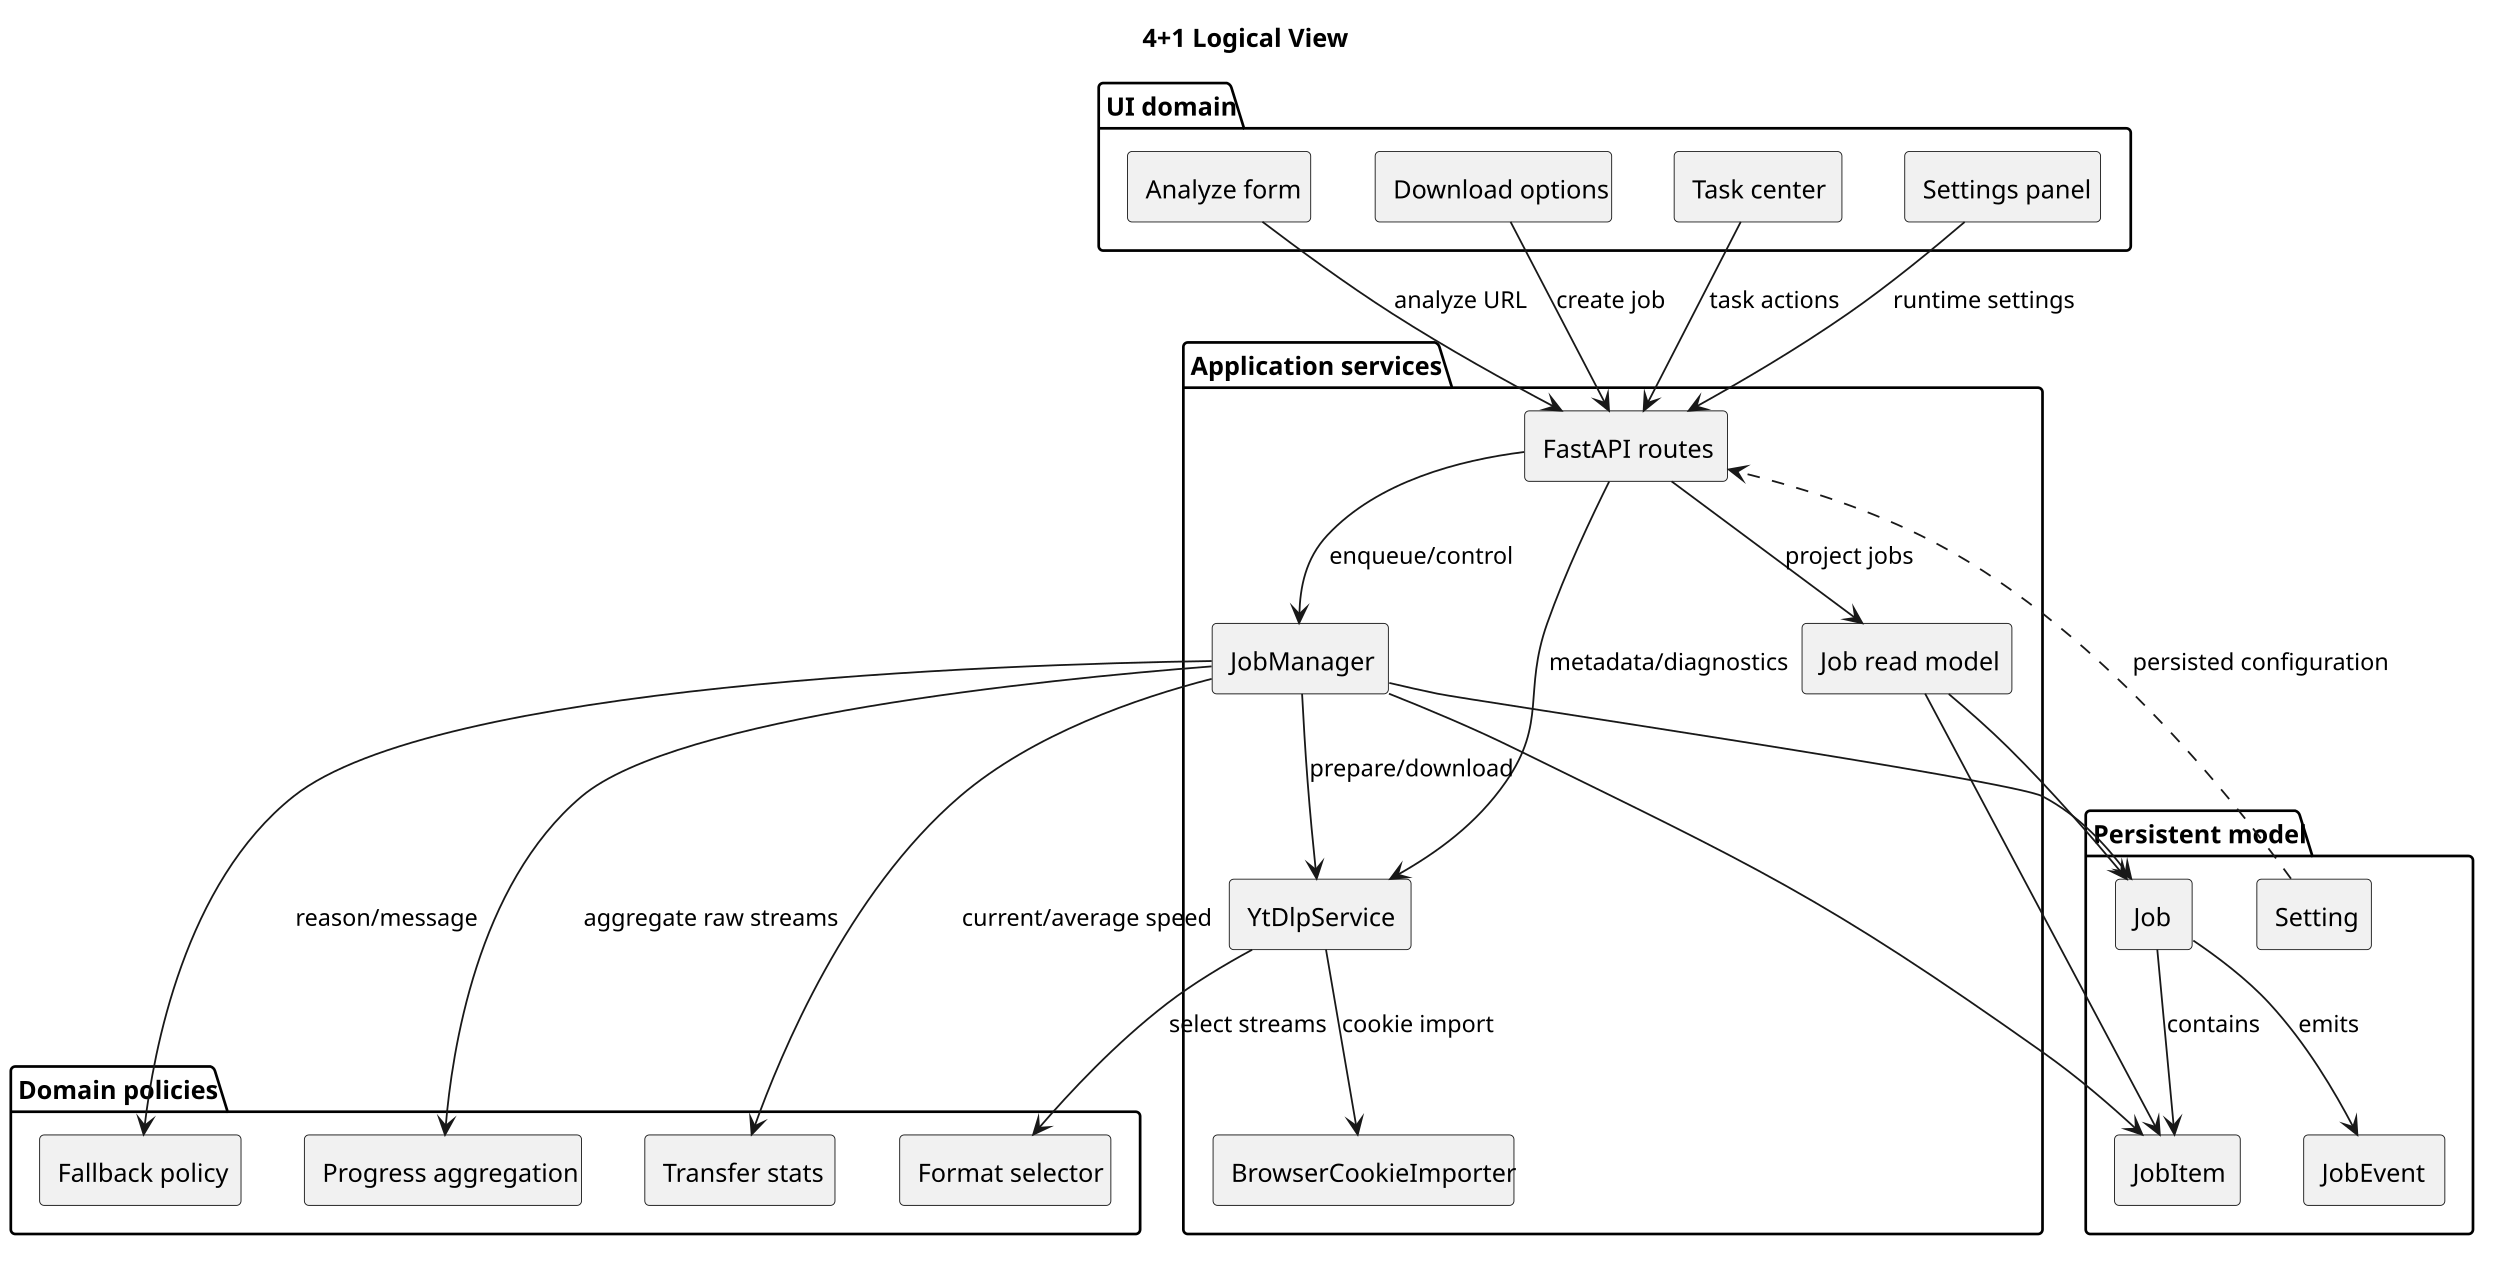
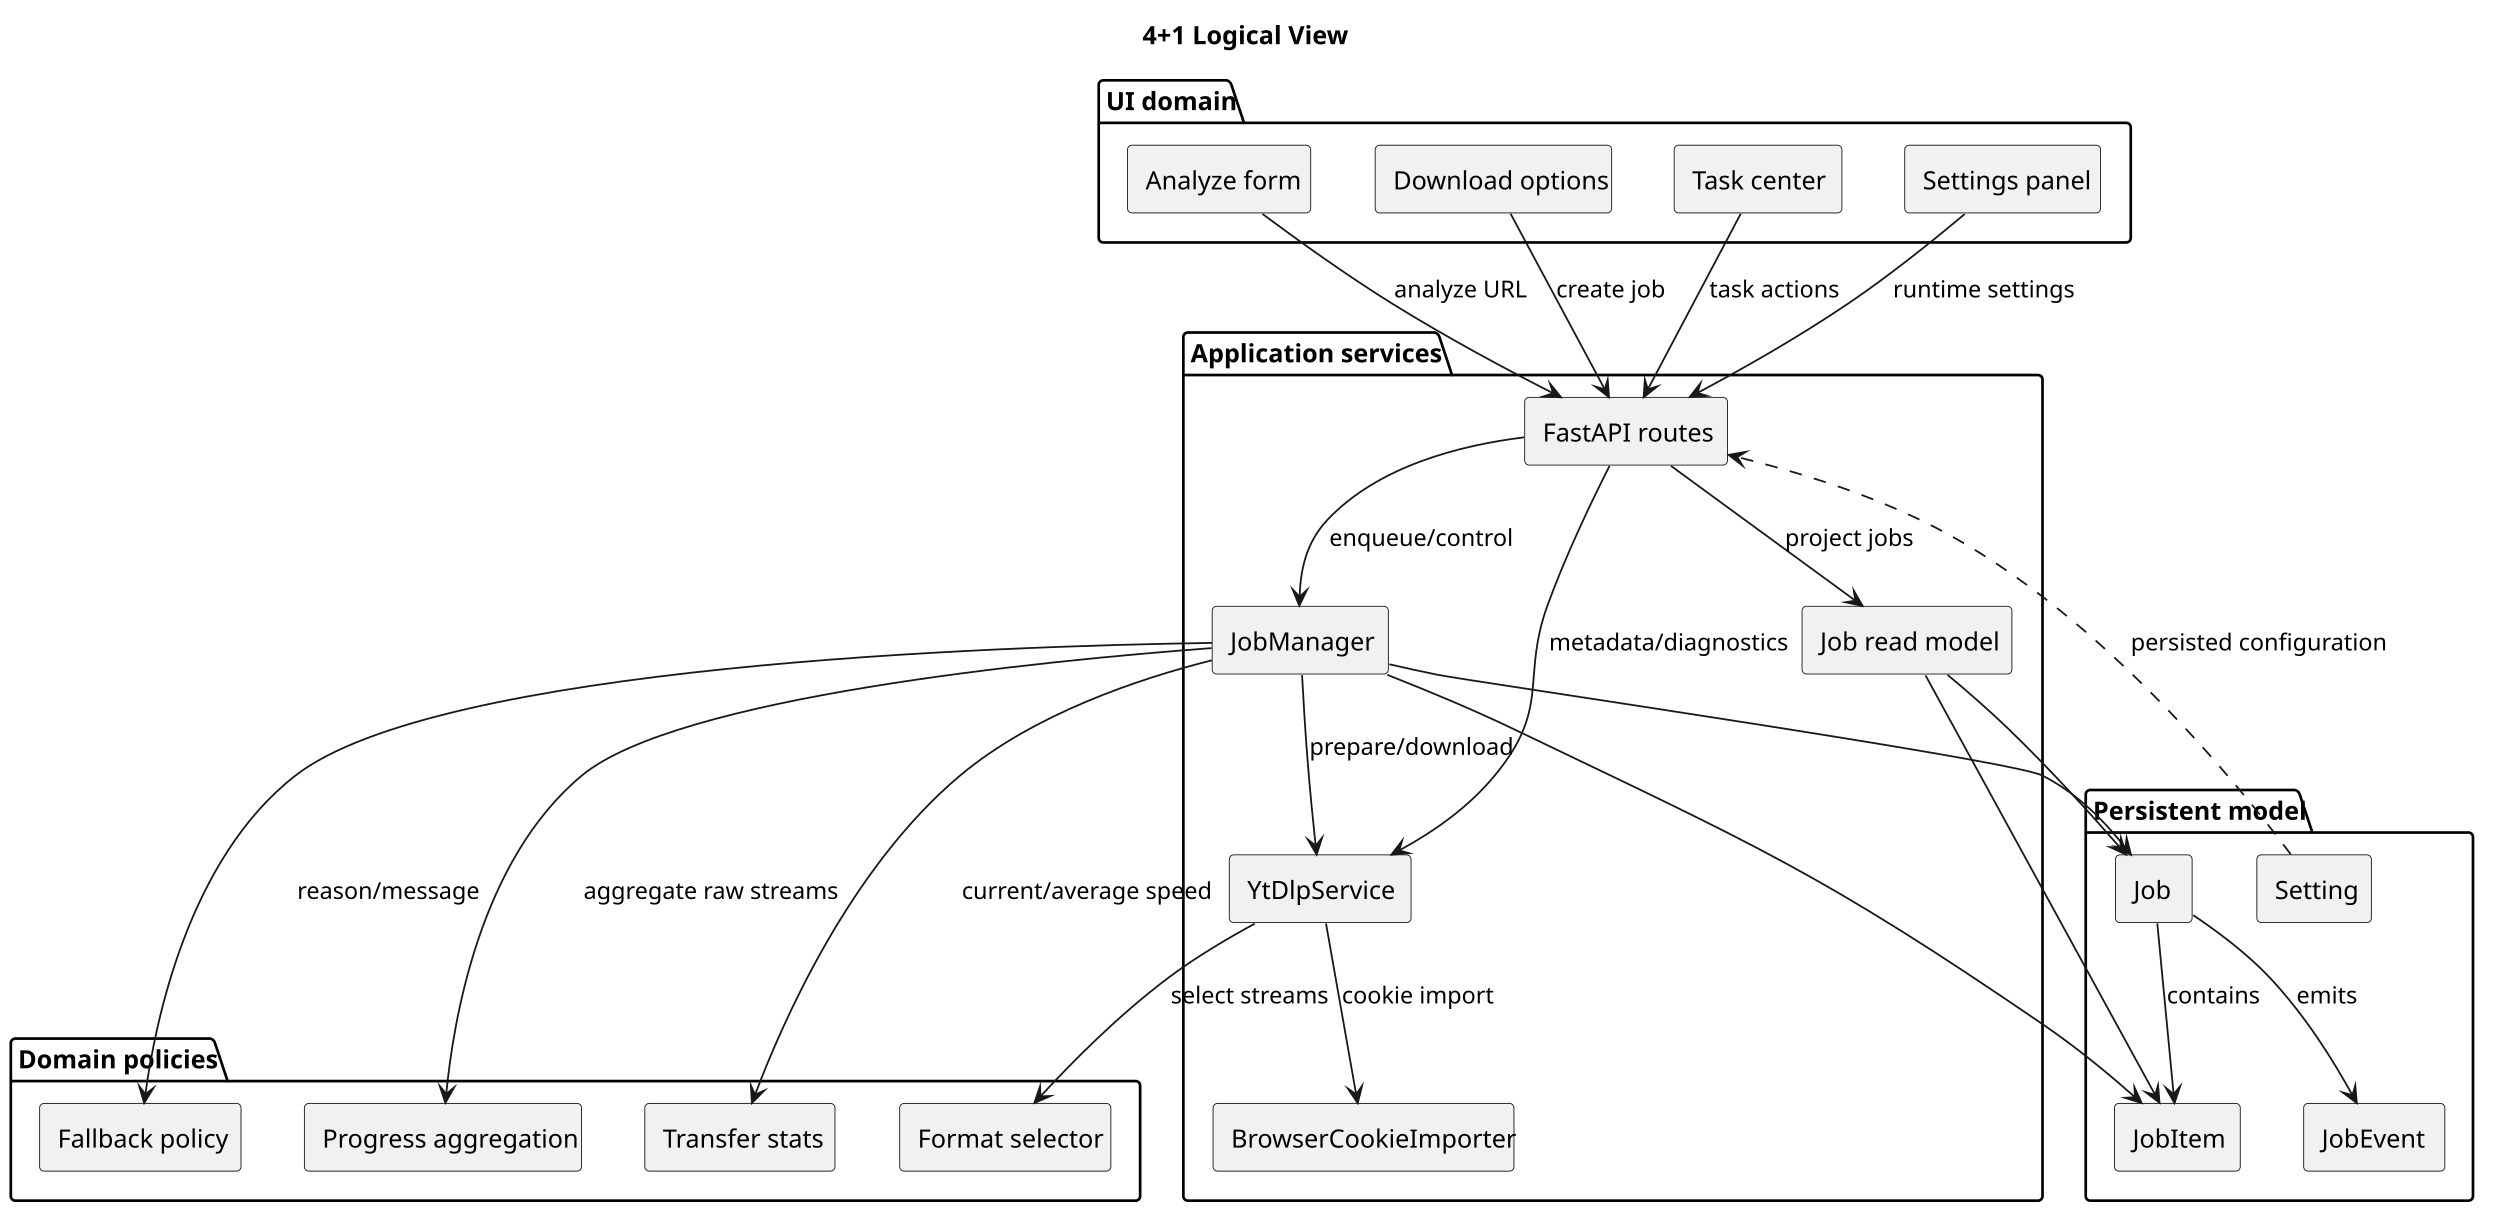
- <svg xmlns="http://www.w3.org/2000/svg" contentStyleType="text/css" data-diagram-type="DESCRIPTION" height="700px" preserveAspectRatio="none" style="width:1388px;height:700px;background:#FFFFFF;" version="1.1" viewBox="0 0 1388 700" width="1388px" zoomAndPan="magnify">
+ <svg xmlns="http://www.w3.org/2000/svg" contentStyleType="text/css" data-diagram-type="DESCRIPTION" height="681px" preserveAspectRatio="none" style="width:1388px;height:681px;background:#FFFFFF;" version="1.1" viewBox="0 0 1388 681" width="1388px" zoomAndPan="magnify">
  <defs />
  <g>
    <g class="title" data-source-line="1">
-       <text fill="#000000" font-family="sans-serif" font-size="14" font-weight="700" lengthAdjust="spacing" textLength="112.438" x="634.281" y="26.044">4+1 Logical View</text>
+       <text fill="#000000" font-family="sans-serif" font-size="14" font-weight="700" lengthAdjust="spacing" textLength="112.438" x="634.281" y="24.533">4+1 Logical View</text>
    </g>
    <g class="cluster" data-qualified-name="UI domain" data-source-line="5" id="ent0001">
-       <path d="M612.5,46.12 L681.169,46.12 A3.75,3.75 0 0 1 683.669,48.62 L690.669,71.24 L1180.5,71.24 A2.5,2.5 0 0 1 1183,73.74 L1183,136.62 A2.5,2.5 0 0 1 1180.5,139.12 L612.5,139.12 A2.5,2.5 0 0 1 610,136.62 L610,48.62 A2.5,2.5 0 0 1 612.5,46.12" fill="none" style="stroke:#000000;stroke-width:1.5;" />
-       <line style="stroke:#000000;stroke-width:1.5;" x1="610" x2="690.669" y1="71.24" y2="71.24" />
-       <text fill="#000000" font-family="sans-serif" font-size="14" font-weight="700" lengthAdjust="spacing" textLength="67.669" x="614" y="64.164">UI domain</text>
+       <path d="M612.5,44.609 L681.169,44.609 A3.75,3.75 0 0 1 683.669,47.109 L690.669,68.219 L1180.5,68.219 A2.5,2.5 0 0 1 1183,70.719 L1183,132.109 A2.5,2.5 0 0 1 1180.5,134.609 L612.5,134.609 A2.5,2.5 0 0 1 610,132.109 L610,47.109 A2.5,2.5 0 0 1 612.5,44.609" fill="none" style="stroke:#000000;stroke-width:1.5;" />
+       <line style="stroke:#000000;stroke-width:1.5;" x1="610" x2="690.669" y1="68.219" y2="68.219" />
+       <text fill="#000000" font-family="sans-serif" font-size="14" font-weight="700" lengthAdjust="spacing" textLength="67.669" x="614" y="61.143">UI domain</text>
    </g>
    <g class="cluster" data-qualified-name="Application services" data-source-line="12" id="ent0006">
-       <path d="M659.5,190.12 L796.665,190.12 A3.75,3.75 0 0 1 799.165,192.62 L806.165,215.24 L1131.5,215.24 A2.5,2.5 0 0 1 1134,217.74 L1134,682.62 A2.5,2.5 0 0 1 1131.5,685.12 L659.5,685.12 A2.5,2.5 0 0 1 657,682.62 L657,192.62 A2.5,2.5 0 0 1 659.5,190.12" fill="none" style="stroke:#000000;stroke-width:1.5;" />
-       <line style="stroke:#000000;stroke-width:1.5;" x1="657" x2="806.165" y1="215.24" y2="215.24" />
-       <text fill="#000000" font-family="sans-serif" font-size="14" font-weight="700" lengthAdjust="spacing" textLength="136.165" x="661" y="208.164">Application services</text>
+       <path d="M659.5,184.609 L796.665,184.609 A3.75,3.75 0 0 1 799.165,187.109 L806.165,208.219 L1131.5,208.219 A2.5,2.5 0 0 1 1134,210.719 L1134,664.109 A2.5,2.5 0 0 1 1131.5,666.609 L659.5,666.609 A2.5,2.5 0 0 1 657,664.109 L657,187.109 A2.5,2.5 0 0 1 659.5,184.609" fill="none" style="stroke:#000000;stroke-width:1.5;" />
+       <line style="stroke:#000000;stroke-width:1.5;" x1="657" x2="806.165" y1="208.219" y2="208.219" />
+       <text fill="#000000" font-family="sans-serif" font-size="14" font-weight="700" lengthAdjust="spacing" textLength="136.165" x="661" y="201.143">Application services</text>
    </g>
    <g class="cluster" data-qualified-name="Domain policies" data-source-line="20" id="ent0012">
-       <path d="M8.5,592.12 L116.858,592.12 A3.75,3.75 0 0 1 119.358,594.62 L126.358,617.24 L630.5,617.24 A2.5,2.5 0 0 1 633,619.74 L633,682.62 A2.5,2.5 0 0 1 630.5,685.12 L8.5,685.12 A2.5,2.5 0 0 1 6,682.62 L6,594.62 A2.5,2.5 0 0 1 8.5,592.12" fill="none" style="stroke:#000000;stroke-width:1.5;" />
-       <line style="stroke:#000000;stroke-width:1.5;" x1="6" x2="126.358" y1="617.24" y2="617.24" />
-       <text fill="#000000" font-family="sans-serif" font-size="14" font-weight="700" lengthAdjust="spacing" textLength="107.358" x="10" y="610.164">Domain policies</text>
+       <path d="M8.5,576.609 L116.858,576.609 A3.75,3.75 0 0 1 119.358,579.109 L126.358,600.219 L630.5,600.219 A2.5,2.5 0 0 1 633,602.719 L633,664.109 A2.5,2.5 0 0 1 630.5,666.609 L8.5,666.609 A2.5,2.5 0 0 1 6,664.109 L6,579.109 A2.5,2.5 0 0 1 8.5,576.609" fill="none" style="stroke:#000000;stroke-width:1.5;" />
+       <line style="stroke:#000000;stroke-width:1.5;" x1="6" x2="126.358" y1="600.219" y2="600.219" />
+       <text fill="#000000" font-family="sans-serif" font-size="14" font-weight="700" lengthAdjust="spacing" textLength="107.358" x="10" y="593.143">Domain policies</text>
    </g>
    <g class="cluster" data-qualified-name="Persistent model" data-source-line="27" id="ent0017">
-       <path d="M1160.5,450.12 L1274.313,450.12 A3.75,3.75 0 0 1 1276.813,452.62 L1283.813,475.24 L1370.5,475.24 A2.5,2.5 0 0 1 1373,477.74 L1373,682.62 A2.5,2.5 0 0 1 1370.5,685.12 L1160.5,685.12 A2.5,2.5 0 0 1 1158,682.62 L1158,452.62 A2.5,2.5 0 0 1 1160.5,450.12" fill="none" style="stroke:#000000;stroke-width:1.5;" />
-       <line style="stroke:#000000;stroke-width:1.5;" x1="1158" x2="1283.813" y1="475.24" y2="475.24" />
-       <text fill="#000000" font-family="sans-serif" font-size="14" font-weight="700" lengthAdjust="spacing" textLength="112.814" x="1162" y="468.164">Persistent model</text>
+       <path d="M1160.5,438.609 L1274.313,438.609 A3.75,3.75 0 0 1 1276.813,441.109 L1283.813,462.219 L1370.5,462.219 A2.5,2.5 0 0 1 1373,464.719 L1373,664.109 A2.5,2.5 0 0 1 1370.5,666.609 L1160.5,666.609 A2.5,2.5 0 0 1 1158,664.109 L1158,441.109 A2.5,2.5 0 0 1 1160.5,438.609" fill="none" style="stroke:#000000;stroke-width:1.5;" />
+       <line style="stroke:#000000;stroke-width:1.5;" x1="1158" x2="1283.813" y1="462.219" y2="462.219" />
+       <text fill="#000000" font-family="sans-serif" font-size="14" font-weight="700" lengthAdjust="spacing" textLength="112.814" x="1162" y="455.143">Persistent model</text>
    </g>
    <g class="entity" data-qualified-name="UI domain.AnalyzeForm" data-source-line="6" id="ent0002">
-       <rect fill="#F1F1F1" height="39.12" rx="2.5" ry="2.5" style="stroke:#181818;stroke-width:0.5;" width="101.696" x="626" y="84.12" />
-       <text fill="#000000" font-family="sans-serif" font-size="14" lengthAdjust="spacing" textLength="81.696" x="636" y="110.164">Analyze form</text>
+       <rect fill="#F1F1F1" height="37.609" rx="2.5" ry="2.5" style="stroke:#181818;stroke-width:0.5;" width="101.696" x="626" y="80.609" />
+       <text fill="#000000" font-family="sans-serif" font-size="14" lengthAdjust="spacing" textLength="81.696" x="636" y="105.143">Analyze form</text>
    </g>
    <g class="entity" data-qualified-name="UI domain.Options" data-source-line="7" id="ent0003">
-       <rect fill="#F1F1F1" height="39.12" rx="2.5" ry="2.5" style="stroke:#181818;stroke-width:0.5;" width="131.296" x="763.5" y="84.12" />
-       <text fill="#000000" font-family="sans-serif" font-size="14" lengthAdjust="spacing" textLength="111.296" x="773.5" y="110.164">Download options</text>
+       <rect fill="#F1F1F1" height="37.609" rx="2.5" ry="2.5" style="stroke:#181818;stroke-width:0.5;" width="131.296" x="763.5" y="80.609" />
+       <text fill="#000000" font-family="sans-serif" font-size="14" lengthAdjust="spacing" textLength="111.296" x="773.5" y="105.143">Download options</text>
    </g>
    <g class="entity" data-qualified-name="UI domain.TaskCenter" data-source-line="8" id="ent0004">
-       <rect fill="#F1F1F1" height="39.12" rx="2.5" ry="2.5" style="stroke:#181818;stroke-width:0.5;" width="93.138" x="929.5" y="84.12" />
-       <text fill="#000000" font-family="sans-serif" font-size="14" lengthAdjust="spacing" textLength="73.138" x="939.5" y="110.164">Task center</text>
+       <rect fill="#F1F1F1" height="37.609" rx="2.5" ry="2.5" style="stroke:#181818;stroke-width:0.5;" width="93.138" x="929.5" y="80.609" />
+       <text fill="#000000" font-family="sans-serif" font-size="14" lengthAdjust="spacing" textLength="73.138" x="939.5" y="105.143">Task center</text>
    </g>
    <g class="entity" data-qualified-name="UI domain.SettingsPanel" data-source-line="9" id="ent0005">
-       <rect fill="#F1F1F1" height="39.12" rx="2.5" ry="2.5" style="stroke:#181818;stroke-width:0.5;" width="108.731" x="1057.5" y="84.12" />
-       <text fill="#000000" font-family="sans-serif" font-size="14" lengthAdjust="spacing" textLength="88.731" x="1067.5" y="110.164">Settings panel</text>
+       <rect fill="#F1F1F1" height="37.609" rx="2.5" ry="2.5" style="stroke:#181818;stroke-width:0.5;" width="108.731" x="1057.5" y="80.609" />
+       <text fill="#000000" font-family="sans-serif" font-size="14" lengthAdjust="spacing" textLength="88.731" x="1067.5" y="105.143">Settings panel</text>
    </g>
    <g class="entity" data-qualified-name="Application services.Routes" data-source-line="13" id="ent0007">
-       <rect fill="#F1F1F1" height="39.12" rx="2.5" ry="2.5" style="stroke:#181818;stroke-width:0.5;" width="112.593" x="846.5" y="228.12" />
-       <text fill="#000000" font-family="sans-serif" font-size="14" lengthAdjust="spacing" textLength="92.593" x="856.5" y="254.164">FastAPI routes</text>
+       <rect fill="#F1F1F1" height="37.609" rx="2.5" ry="2.5" style="stroke:#181818;stroke-width:0.5;" width="112.593" x="846.5" y="220.609" />
+       <text fill="#000000" font-family="sans-serif" font-size="14" lengthAdjust="spacing" textLength="92.593" x="856.5" y="245.143">FastAPI routes</text>
    </g>
    <g class="entity" data-qualified-name="Application services.JobManager" data-source-line="14" id="ent0008">
-       <rect fill="#F1F1F1" height="39.12" rx="2.5" ry="2.5" style="stroke:#181818;stroke-width:0.5;" width="97.827" x="673" y="346.12" />
-       <text fill="#000000" font-family="sans-serif" font-size="14" lengthAdjust="spacing" textLength="77.827" x="683" y="372.164">JobManager</text>
+       <rect fill="#F1F1F1" height="37.609" rx="2.5" ry="2.5" style="stroke:#181818;stroke-width:0.5;" width="97.827" x="673" y="336.609" />
+       <text fill="#000000" font-family="sans-serif" font-size="14" lengthAdjust="spacing" textLength="77.827" x="683" y="361.143">JobManager</text>
    </g>
    <g class="entity" data-qualified-name="Application services.ReadModel" data-source-line="15" id="ent0009">
-       <rect fill="#F1F1F1" height="39.12" rx="2.5" ry="2.5" style="stroke:#181818;stroke-width:0.5;" width="116.503" x="1000.5" y="346.12" />
-       <text fill="#000000" font-family="sans-serif" font-size="14" lengthAdjust="spacing" textLength="96.503" x="1010.5" y="372.164">Job read model</text>
+       <rect fill="#F1F1F1" height="37.609" rx="2.5" ry="2.5" style="stroke:#181818;stroke-width:0.5;" width="116.503" x="1000.5" y="336.609" />
+       <text fill="#000000" font-family="sans-serif" font-size="14" lengthAdjust="spacing" textLength="96.503" x="1010.5" y="361.143">Job read model</text>
    </g>
    <g class="entity" data-qualified-name="Application services.YtDlpService" data-source-line="16" id="ent0010">
-       <rect fill="#F1F1F1" height="39.12" rx="2.5" ry="2.5" style="stroke:#181818;stroke-width:0.5;" width="100.917" x="682.5" y="488.12" />
-       <text fill="#000000" font-family="sans-serif" font-size="14" lengthAdjust="spacing" textLength="80.917" x="692.5" y="514.164">YtDlpService</text>
+       <rect fill="#F1F1F1" height="37.609" rx="2.5" ry="2.5" style="stroke:#181818;stroke-width:0.5;" width="100.917" x="682.5" y="474.609" />
+       <text fill="#000000" font-family="sans-serif" font-size="14" lengthAdjust="spacing" textLength="80.917" x="692.5" y="499.143">YtDlpService</text>
    </g>
    <g class="entity" data-qualified-name="Application services.Cookies" data-source-line="17" id="ent0011">
-       <rect fill="#F1F1F1" height="39.12" rx="2.5" ry="2.5" style="stroke:#181818;stroke-width:0.5;" width="167.048" x="673.5" y="630.12" />
-       <text fill="#000000" font-family="sans-serif" font-size="14" lengthAdjust="spacing" textLength="147.048" x="683.5" y="656.164">BrowserCookieImporter</text>
+       <rect fill="#F1F1F1" height="37.609" rx="2.5" ry="2.5" style="stroke:#181818;stroke-width:0.5;" width="167.048" x="673.5" y="612.609" />
+       <text fill="#000000" font-family="sans-serif" font-size="14" lengthAdjust="spacing" textLength="147.048" x="683.5" y="637.143">BrowserCookieImporter</text>
    </g>
    <g class="entity" data-qualified-name="Domain policies.Formats" data-source-line="21" id="ent0013">
-       <rect fill="#F1F1F1" height="39.12" rx="2.5" ry="2.5" style="stroke:#181818;stroke-width:0.5;" width="117.248" x="499.5" y="630.12" />
-       <text fill="#000000" font-family="sans-serif" font-size="14" lengthAdjust="spacing" textLength="97.248" x="509.5" y="656.164">Format selector</text>
+       <rect fill="#F1F1F1" height="37.609" rx="2.5" ry="2.5" style="stroke:#181818;stroke-width:0.5;" width="117.248" x="499.5" y="612.609" />
+       <text fill="#000000" font-family="sans-serif" font-size="14" lengthAdjust="spacing" textLength="97.248" x="509.5" y="637.143">Format selector</text>
    </g>
    <g class="entity" data-qualified-name="Domain policies.Fallback" data-source-line="22" id="ent0014">
-       <rect fill="#F1F1F1" height="39.12" rx="2.5" ry="2.5" style="stroke:#181818;stroke-width:0.5;" width="111.814" x="22" y="630.12" />
-       <text fill="#000000" font-family="sans-serif" font-size="14" lengthAdjust="spacing" textLength="91.814" x="32" y="656.164">Fallback policy</text>
+       <rect fill="#F1F1F1" height="37.609" rx="2.5" ry="2.5" style="stroke:#181818;stroke-width:0.5;" width="111.814" x="22" y="612.609" />
+       <text fill="#000000" font-family="sans-serif" font-size="14" lengthAdjust="spacing" textLength="91.814" x="32" y="637.143">Fallback policy</text>
    </g>
    <g class="entity" data-qualified-name="Domain policies.Progress" data-source-line="23" id="ent0015">
-       <rect fill="#F1F1F1" height="39.12" rx="2.5" ry="2.5" style="stroke:#181818;stroke-width:0.5;" width="153.861" x="169" y="630.12" />
-       <text fill="#000000" font-family="sans-serif" font-size="14" lengthAdjust="spacing" textLength="133.861" x="179" y="656.164">Progress aggregation</text>
+       <rect fill="#F1F1F1" height="37.609" rx="2.5" ry="2.5" style="stroke:#181818;stroke-width:0.5;" width="153.861" x="169" y="612.609" />
+       <text fill="#000000" font-family="sans-serif" font-size="14" lengthAdjust="spacing" textLength="133.861" x="179" y="637.143">Progress aggregation</text>
    </g>
    <g class="entity" data-qualified-name="Domain policies.Stats" data-source-line="24" id="ent0016">
-       <rect fill="#F1F1F1" height="39.12" rx="2.5" ry="2.5" style="stroke:#181818;stroke-width:0.5;" width="105.579" x="358" y="630.12" />
-       <text fill="#000000" font-family="sans-serif" font-size="14" lengthAdjust="spacing" textLength="85.579" x="368" y="656.164">Transfer stats</text>
+       <rect fill="#F1F1F1" height="37.609" rx="2.5" ry="2.5" style="stroke:#181818;stroke-width:0.5;" width="105.579" x="358" y="612.609" />
+       <text fill="#000000" font-family="sans-serif" font-size="14" lengthAdjust="spacing" textLength="85.579" x="368" y="637.143">Transfer stats</text>
    </g>
    <g class="entity" data-qualified-name="Persistent model.Job" data-source-line="28" id="ent0018">
-       <rect fill="#F1F1F1" height="39.12" rx="2.5" ry="2.5" style="stroke:#181818;stroke-width:0.5;" width="42.572" x="1174.5" y="488.12" />
-       <text fill="#000000" font-family="sans-serif" font-size="14" lengthAdjust="spacing" textLength="22.572" x="1184.5" y="514.164">Job</text>
+       <rect fill="#F1F1F1" height="37.609" rx="2.5" ry="2.5" style="stroke:#181818;stroke-width:0.5;" width="42.572" x="1174.5" y="474.609" />
+       <text fill="#000000" font-family="sans-serif" font-size="14" lengthAdjust="spacing" textLength="22.572" x="1184.5" y="499.143">Job</text>
    </g>
    <g class="entity" data-qualified-name="Persistent model.JobItem" data-source-line="29" id="ent0019">
-       <rect fill="#F1F1F1" height="39.12" rx="2.5" ry="2.5" style="stroke:#181818;stroke-width:0.5;" width="69.8" x="1174" y="630.12" />
-       <text fill="#000000" font-family="sans-serif" font-size="14" lengthAdjust="spacing" textLength="49.8" x="1184" y="656.164">JobItem</text>
+       <rect fill="#F1F1F1" height="37.609" rx="2.5" ry="2.5" style="stroke:#181818;stroke-width:0.5;" width="69.8" x="1174" y="612.609" />
+       <text fill="#000000" font-family="sans-serif" font-size="14" lengthAdjust="spacing" textLength="49.8" x="1184" y="637.143">JobItem</text>
    </g>
    <g class="entity" data-qualified-name="Persistent model.JobEvent" data-source-line="30" id="ent0020">
-       <rect fill="#F1F1F1" height="39.12" rx="2.5" ry="2.5" style="stroke:#181818;stroke-width:0.5;" width="78.372" x="1279" y="630.12" />
-       <text fill="#000000" font-family="sans-serif" font-size="14" lengthAdjust="spacing" textLength="58.372" x="1289" y="656.164">JobEvent</text>
+       <rect fill="#F1F1F1" height="37.609" rx="2.5" ry="2.5" style="stroke:#181818;stroke-width:0.5;" width="78.372" x="1279" y="612.609" />
+       <text fill="#000000" font-family="sans-serif" font-size="14" lengthAdjust="spacing" textLength="58.372" x="1289" y="637.143">JobEvent</text>
    </g>
    <g class="entity" data-qualified-name="Persistent model.Setting" data-source-line="31" id="ent0021">
-       <rect fill="#F1F1F1" height="39.12" rx="2.5" ry="2.5" style="stroke:#181818;stroke-width:0.5;" width="63.586" x="1253" y="488.12" />
-       <text fill="#000000" font-family="sans-serif" font-size="14" lengthAdjust="spacing" textLength="43.586" x="1263" y="514.164">Setting</text>
+       <rect fill="#F1F1F1" height="37.609" rx="2.5" ry="2.5" style="stroke:#181818;stroke-width:0.5;" width="63.586" x="1253" y="474.609" />
+       <text fill="#000000" font-family="sans-serif" font-size="14" lengthAdjust="spacing" textLength="43.586" x="1263" y="499.143">Setting</text>
    </g>
    <g class="link" data-entity-1="ent0002" data-entity-2="ent0007" data-link-type="dependency" data-source-line="34" id="lnk22">
-       <path d="M700.91,123.14 C720.01,137.63 747.67,157.97 773,174.12 C803.94,193.85 836.132,211.659 862.612,225.689" fill="none" id="AnalyzeForm-to-Routes" style="stroke:#181818;stroke-width:1;" />
-       <polygon fill="#181818" points="867.03,228.03,860.95,220.282,862.612,225.689,857.205,227.351,867.03,228.03" style="stroke:#181818;stroke-width:1;stroke-linejoin:miter;stroke-miterlimit:10;" />
-       <text fill="#000000" font-family="sans-serif" font-size="13" lengthAdjust="spacing" textLength="74.426" x="774" y="171.018">analyze URL</text>
+       <path d="M700.91,118.779 C720,132.989 747.66,152.889 773,168.609 C803.82,187.729 835.837,204.826 862.287,218.326" fill="none" id="AnalyzeForm-to-Routes" style="stroke:#181818;stroke-width:1;" />
+       <polygon fill="#181818" points="866.74,220.599,860.542,212.945,862.287,218.326,856.905,220.071,866.74,220.599" style="stroke:#181818;stroke-width:1;stroke-linejoin:miter;stroke-miterlimit:10;" />
+       <text fill="#000000" font-family="sans-serif" font-size="13" lengthAdjust="spacing" textLength="74.426" x="774" y="165.105">analyze URL</text>
    </g>
    <g class="link" data-entity-1="ent0003" data-entity-2="ent0007" data-link-type="dependency" data-source-line="35" id="lnk23">
-       <path d="M838.67,123.18 C852.86,150.4 876.83,196.396 891.01,223.616" fill="none" id="Options-to-Routes" style="stroke:#181818;stroke-width:1;" />
-       <polygon fill="#181818" points="893.32,228.05,892.709,218.22,891.01,223.616,885.614,221.916,893.32,228.05" style="stroke:#181818;stroke-width:1;stroke-linejoin:miter;stroke-miterlimit:10;" />
-       <text fill="#000000" font-family="sans-serif" font-size="13" lengthAdjust="spacing" textLength="57.091" x="864" y="171.018">create job</text>
+       <path d="M838.67,118.649 C852.86,145.099 876.778,189.703 890.958,216.153" fill="none" id="Options-to-Routes" style="stroke:#181818;stroke-width:1;" />
+       <polygon fill="#181818" points="893.32,220.559,892.593,210.737,890.958,216.153,885.542,214.517,893.32,220.559" style="stroke:#181818;stroke-width:1;stroke-linejoin:miter;stroke-miterlimit:10;" />
+       <text fill="#000000" font-family="sans-serif" font-size="13" lengthAdjust="spacing" textLength="57.091" x="864" y="165.105">create job</text>
    </g>
    <g class="link" data-entity-1="ent0004" data-entity-2="ent0007" data-link-type="dependency" data-source-line="36" id="lnk24">
-       <path d="M966.46,123.18 C952.47,150.4 928.826,196.383 914.836,223.603" fill="none" id="TaskCenter-to-Routes" style="stroke:#181818;stroke-width:1;" />
-       <polygon fill="#181818" points="912.55,228.05,920.222,221.874,914.836,223.603,913.106,218.217,912.55,228.05" style="stroke:#181818;stroke-width:1;stroke-linejoin:miter;stroke-miterlimit:10;" />
-       <text fill="#000000" font-family="sans-serif" font-size="13" lengthAdjust="spacing" textLength="68.644" x="949" y="171.018">task actions</text>
+       <path d="M966.46,118.649 C952.47,145.099 928.878,189.69 914.888,216.139" fill="none" id="TaskCenter-to-Routes" style="stroke:#181818;stroke-width:1;" />
+       <polygon fill="#181818" points="912.55,220.559,920.294,214.474,914.888,216.139,913.222,210.733,912.55,220.559" style="stroke:#181818;stroke-width:1;stroke-linejoin:miter;stroke-miterlimit:10;" />
+       <text fill="#000000" font-family="sans-serif" font-size="13" lengthAdjust="spacing" textLength="68.644" x="949" y="165.105">task actions</text>
    </g>
    <g class="link" data-entity-1="ent0005" data-entity-2="ent0007" data-link-type="dependency" data-source-line="37" id="lnk25">
-       <path d="M1090.77,123.24 C1073.77,137.79 1049.03,158.15 1026,174.12 C997.17,194.1 967.012,211.715 941.882,225.655" fill="none" id="SettingsPanel-to-Routes" style="stroke:#181818;stroke-width:1;" />
-       <polygon fill="#181818" points="937.51,228.08,947.321,227.212,941.882,225.655,943.44,220.216,937.51,228.08" style="stroke:#181818;stroke-width:1;stroke-linejoin:miter;stroke-miterlimit:10;" />
-       <text fill="#000000" font-family="sans-serif" font-size="13" lengthAdjust="spacing" textLength="91.762" x="1051" y="171.018">runtime settings</text>
+       <path d="M1090.77,118.879 C1073.77,133.139 1049.04,153.069 1026,168.609 C997.38,187.909 967.53,204.753 942.45,218.153" fill="none" id="SettingsPanel-to-Routes" style="stroke:#181818;stroke-width:1;" />
+       <polygon fill="#181818" points="938.04,220.509,947.863,219.796,942.45,218.153,944.093,212.74,938.04,220.509" style="stroke:#181818;stroke-width:1;stroke-linejoin:miter;stroke-miterlimit:10;" />
+       <text fill="#000000" font-family="sans-serif" font-size="13" lengthAdjust="spacing" textLength="91.762" x="1051" y="165.105">runtime settings</text>
    </g>
    <g class="link" data-entity-1="ent0007" data-entity-2="ent0008" data-link-type="dependency" data-source-line="39" id="lnk26">
-       <path d="M846.17,250.95 C810.02,255.49 764.91,267.32 737,297.12 C724.77,310.18 721.846,325.902 721.406,340.942" fill="none" id="Routes-to-JobManager" style="stroke:#181818;stroke-width:1;" />
-       <polygon fill="#181818" points="721.26,345.94,725.521,337.061,721.406,340.942,717.525,336.827,721.26,345.94" style="stroke:#181818;stroke-width:1;stroke-linejoin:miter;stroke-miterlimit:10;" />
-       <text fill="#000000" font-family="sans-serif" font-size="13" lengthAdjust="spacing" textLength="93.241" x="738" y="313.018">enqueue/control</text>
+       <path d="M846.23,242.799 C810.1,247.239 765,258.939 737,288.609 C724.98,301.339 722.04,316.612 721.54,331.332" fill="none" id="Routes-to-JobManager" style="stroke:#181818;stroke-width:1;" />
+       <polygon fill="#181818" points="721.37,336.329,725.673,327.47,721.54,331.332,717.678,327.199,721.37,336.329" style="stroke:#181818;stroke-width:1;stroke-linejoin:miter;stroke-miterlimit:10;" />
+       <text fill="#000000" font-family="sans-serif" font-size="13" lengthAdjust="spacing" textLength="93.241" x="738" y="303.104">enqueue/control</text>
    </g>
    <g class="link" data-entity-1="ent0007" data-entity-2="ent0009" data-link-type="dependency" data-source-line="40" id="lnk27">
-       <path d="M928.06,267.26 C957.18,288.9 1000.898,321.417 1029.988,343.047" fill="none" id="Routes-to-ReadModel" style="stroke:#181818;stroke-width:1;" />
-       <polygon fill="#181818" points="1034,346.03,1029.165,337.45,1029.988,343.047,1024.391,343.87,1034,346.03" style="stroke:#181818;stroke-width:1;stroke-linejoin:miter;stroke-miterlimit:10;" />
-       <text fill="#000000" font-family="sans-serif" font-size="13" lengthAdjust="spacing" textLength="66.479" x="991" y="313.018">project jobs</text>
+       <path d="M927.72,258.669 C956.84,279.959 1000.913,312.159 1030.103,333.489" fill="none" id="Routes-to-ReadModel" style="stroke:#181818;stroke-width:1;" />
+       <polygon fill="#181818" points="1034.14,336.439,1029.233,327.9,1030.103,333.489,1024.513,334.359,1034.14,336.439" style="stroke:#181818;stroke-width:1;stroke-linejoin:miter;stroke-miterlimit:10;" />
+       <text fill="#000000" font-family="sans-serif" font-size="13" lengthAdjust="spacing" textLength="66.479" x="991" y="303.104">project jobs</text>
    </g>
    <g class="link" data-entity-1="ent0007" data-entity-2="ent0010" data-link-type="dependency" data-source-line="41" id="lnk28">
-       <path d="M893.44,267.29 C883.8,286.63 868.96,317.93 859,346.12 C845.53,384.23 859.04,400.91 836,434.12 C819.86,457.39 798.044,473.211 776.124,485.591" fill="none" id="Routes-to-YtDlpService" style="stroke:#181818;stroke-width:1;" />
-       <polygon fill="#181818" points="771.77,488.05,781.574,487.107,776.124,485.591,777.639,480.141,771.77,488.05" style="stroke:#181818;stroke-width:1;stroke-linejoin:miter;stroke-miterlimit:10;" />
-       <text fill="#000000" font-family="sans-serif" font-size="13" lengthAdjust="spacing" textLength="122.853" x="860" y="372.018">metadata/diagnostics</text>
+       <path d="M893.63,258.629 C884.01,277.639 869.06,308.659 859,336.609 C845.6,373.839 858.91,390.349 836,422.609 C819.97,445.169 798.609,460.275 776.869,472.135" fill="none" id="Routes-to-YtDlpService" style="stroke:#181818;stroke-width:1;" />
+       <polygon fill="#181818" points="772.48,474.529,782.296,473.731,776.869,472.135,778.465,466.708,772.48,474.529" style="stroke:#181818;stroke-width:1;stroke-linejoin:miter;stroke-miterlimit:10;" />
+       <text fill="#000000" font-family="sans-serif" font-size="13" lengthAdjust="spacing" textLength="122.853" x="860" y="361.104">metadata/diagnostics</text>
    </g>
    <g class="link" data-entity-1="ent0008" data-entity-2="ent0010" data-link-type="dependency" data-source-line="42" id="lnk29">
-       <path d="M722.92,385.26 C723.63,398.82 724.71,417.62 726,434.12 C727.42,452.4 728.963,468.257 730.483,482.887" fill="none" id="JobManager-to-YtDlpService" style="stroke:#181818;stroke-width:1;" />
-       <polygon fill="#181818" points="731,487.86,734.048,478.495,730.483,482.887,726.091,479.322,731,487.86" style="stroke:#181818;stroke-width:1;stroke-linejoin:miter;stroke-miterlimit:10;" />
-       <text fill="#000000" font-family="sans-serif" font-size="13" lengthAdjust="spacing" textLength="104.076" x="727" y="431.018">prepare/download</text>
+       <path d="M722.91,374.829 C723.62,388.089 724.7,406.479 726,422.609 C727.42,440.259 728.935,455.408 730.455,469.528" fill="none" id="JobManager-to-YtDlpService" style="stroke:#181818;stroke-width:1;" />
+       <polygon fill="#181818" points="730.99,474.499,734.004,465.123,730.455,469.528,726.05,465.979,730.99,474.499" style="stroke:#181818;stroke-width:1;stroke-linejoin:miter;stroke-miterlimit:10;" />
+       <text fill="#000000" font-family="sans-serif" font-size="13" lengthAdjust="spacing" textLength="104.076" x="727" y="419.104">prepare/download</text>
    </g>
    <g class="link" data-entity-1="ent0010" data-entity-2="ent0011" data-link-type="dependency" data-source-line="43" id="lnk30">
-       <path d="M736.19,527.21 C740.78,553.99 748.355,598.202 752.955,625.022" fill="none" id="YtDlpService-to-Cookies" style="stroke:#181818;stroke-width:1;" />
-       <polygon fill="#181818" points="753.8,629.95,756.221,620.404,752.955,625.022,748.336,621.756,753.8,629.95" style="stroke:#181818;stroke-width:1;stroke-linejoin:miter;stroke-miterlimit:10;" />
-       <text fill="#000000" font-family="sans-serif" font-size="13" lengthAdjust="spacing" textLength="77.308" x="745" y="573.018">cookie import</text>
+       <path d="M736.19,512.669 C740.78,538.679 748.331,581.495 752.931,607.556" fill="none" id="YtDlpService-to-Cookies" style="stroke:#181818;stroke-width:1;" />
+       <polygon fill="#181818" points="753.8,612.479,756.175,602.921,752.931,607.556,748.296,604.312,753.8,612.479" style="stroke:#181818;stroke-width:1;stroke-linejoin:miter;stroke-miterlimit:10;" />
+       <text fill="#000000" font-family="sans-serif" font-size="13" lengthAdjust="spacing" textLength="77.308" x="745" y="557.105">cookie import</text>
    </g>
    <g class="link" data-entity-1="ent0010" data-entity-2="ent0013" data-link-type="dependency" data-source-line="44" id="lnk31">
-       <path d="M695.2,527.28 C679.94,535.55 662.54,545.93 648,557.12 C619.22,579.28 593.872,606.529 576.882,626.159" fill="none" id="YtDlpService-to-Formats" style="stroke:#181818;stroke-width:1;" />
-       <polygon fill="#181818" points="573.61,629.94,582.524,625.753,576.882,626.159,576.475,620.517,573.61,629.94" style="stroke:#181818;stroke-width:1;stroke-linejoin:miter;stroke-miterlimit:10;" />
-       <text fill="#000000" font-family="sans-serif" font-size="13" lengthAdjust="spacing" textLength="83.802" x="649" y="573.018">select streams</text>
+       <path d="M696.62,512.819 C681.36,521.099 663.78,531.519 649,542.609 C620.53,563.979 595.041,589.875 577.671,608.695" fill="none" id="YtDlpService-to-Formats" style="stroke:#181818;stroke-width:1;" />
+       <polygon fill="#181818" points="574.28,612.369,583.323,608.469,577.671,608.695,577.445,603.043,574.28,612.369" style="stroke:#181818;stroke-width:1;stroke-linejoin:miter;stroke-miterlimit:10;" />
+       <text fill="#000000" font-family="sans-serif" font-size="13" lengthAdjust="spacing" textLength="83.802" x="650" y="557.105">select streams</text>
    </g>
    <g class="link" data-entity-1="ent0008" data-entity-2="ent0014" data-link-type="dependency" data-source-line="45" id="lnk32">
-       <path d="M672.76,367 C551.27,368.9 241.44,379.88 163,442.12 C102.41,490.2 85.231,583.785 80.331,624.945" fill="none" id="JobManager-to-Fallback" style="stroke:#181818;stroke-width:1;" />
-       <polygon fill="#181818" points="79.74,629.91,84.776,621.446,80.331,624.945,76.832,620.5,79.74,629.91" style="stroke:#181818;stroke-width:1;stroke-linejoin:miter;stroke-miterlimit:10;" />
-       <text fill="#000000" font-family="sans-serif" font-size="13" lengthAdjust="spacing" textLength="96.11" x="164" y="514.018">reason/message</text>
+       <path d="M672.92,356.949 C551.82,358.719 242.91,369.309 164,430.609 C104.45,476.869 86.168,567.536 80.698,607.486" fill="none" id="JobManager-to-Fallback" style="stroke:#181818;stroke-width:1;" />
+       <polygon fill="#181818" points="80.02,612.439,85.204,604.065,80.698,607.486,77.278,602.98,80.02,612.439" style="stroke:#181818;stroke-width:1;stroke-linejoin:miter;stroke-miterlimit:10;" />
+       <text fill="#000000" font-family="sans-serif" font-size="13" lengthAdjust="spacing" textLength="96.11" x="165" y="499.104">reason/message</text>
    </g>
    <g class="link" data-entity-1="ent0008" data-entity-2="ent0015" data-link-type="dependency" data-source-line="46" id="lnk33">
-       <path d="M672.69,369.98 C577.98,377.36 375.35,397.98 323,442.12 C264.64,491.32 250.896,584.268 247.486,625.087" fill="none" id="JobManager-to-Progress" style="stroke:#181818;stroke-width:1;" />
-       <polygon fill="#181818" points="247.07,630.07,251.805,621.434,247.486,625.087,243.833,620.768,247.07,630.07" style="stroke:#181818;stroke-width:1;stroke-linejoin:miter;stroke-miterlimit:10;" />
-       <text fill="#000000" font-family="sans-serif" font-size="13" lengthAdjust="spacing" textLength="132.952" x="324" y="514.018">aggregate raw streams</text>
+       <path d="M672.74,359.819 C578.12,366.909 375.63,386.879 323,430.609 C266.05,477.929 251.589,567.552 247.759,607.342" fill="none" id="JobManager-to-Progress" style="stroke:#181818;stroke-width:1;" />
+       <polygon fill="#181818" points="247.28,612.319,252.124,603.744,247.759,607.342,244.161,602.977,247.28,612.319" style="stroke:#181818;stroke-width:1;stroke-linejoin:miter;stroke-miterlimit:10;" />
+       <text fill="#000000" font-family="sans-serif" font-size="13" lengthAdjust="spacing" textLength="132.952" x="324" y="499.104">aggregate raw streams</text>
    </g>
    <g class="link" data-entity-1="ent0008" data-entity-2="ent0016" data-link-type="dependency" data-source-line="47" id="lnk34">
-       <path d="M672.73,376.89 C631.6,387.5 573.38,407.51 533,442.12 C470.4,495.77 433.34,585.254 419,625.184" fill="none" id="JobManager-to-Stats" style="stroke:#181818;stroke-width:1;" />
-       <polygon fill="#181818" points="417.31,629.89,424.116,622.772,419,625.184,416.587,620.068,417.31,629.89" style="stroke:#181818;stroke-width:1;stroke-linejoin:miter;stroke-miterlimit:10;" />
-       <text fill="#000000" font-family="sans-serif" font-size="13" lengthAdjust="spacing" textLength="130.083" x="534" y="514.018">current/average speed</text>
+       <path d="M672.86,366.589 C631.81,376.939 573.63,396.519 533,430.609 C471.31,482.369 433.836,569.032 419.216,607.752" fill="none" id="JobManager-to-Stats" style="stroke:#181818;stroke-width:1;" />
+       <polygon fill="#181818" points="417.45,612.429,424.371,605.423,419.216,607.752,416.887,602.597,417.45,612.429" style="stroke:#181818;stroke-width:1;stroke-linejoin:miter;stroke-miterlimit:10;" />
+       <text fill="#000000" font-family="sans-serif" font-size="13" lengthAdjust="spacing" textLength="130.083" x="534" y="499.104">current/average speed</text>
    </g>
    <g class="link" data-entity-1="ent0018" data-entity-2="ent0019" data-link-type="dependency" data-source-line="49" id="lnk35">
-       <path d="M1197.73,527.21 C1200.21,553.99 1204.318,598.152 1206.808,624.971" fill="none" id="Job-to-JobItem" style="stroke:#181818;stroke-width:1;" />
-       <polygon fill="#181818" points="1207.27,629.95,1210.421,620.619,1206.808,624.971,1202.455,621.358,1207.27,629.95" style="stroke:#181818;stroke-width:1;stroke-linejoin:miter;stroke-miterlimit:10;" />
-       <text fill="#000000" font-family="sans-serif" font-size="13" lengthAdjust="spacing" textLength="48.42" x="1203" y="573.018">contains</text>
+       <path d="M1197.73,512.669 C1200.21,538.679 1204.304,581.442 1206.794,607.502" fill="none" id="Job-to-JobItem" style="stroke:#181818;stroke-width:1;" />
+       <polygon fill="#181818" points="1207.27,612.479,1210.396,603.14,1206.794,607.502,1202.432,603.901,1207.27,612.479" style="stroke:#181818;stroke-width:1;stroke-linejoin:miter;stroke-miterlimit:10;" />
+       <text fill="#000000" font-family="sans-serif" font-size="13" lengthAdjust="spacing" textLength="48.42" x="1203" y="557.105">contains</text>
    </g>
    <g class="link" data-entity-1="ent0018" data-entity-2="ent0020" data-link-type="dependency" data-source-line="50" id="lnk36">
-       <path d="M1217.73,522.2 C1230.92,531.1 1247.54,543.58 1260,557.12 C1280.75,579.68 1296.268,606.182 1306.488,625.672" fill="none" id="Job-to-JobEvent" style="stroke:#181818;stroke-width:1;" />
-       <polygon fill="#181818" points="1308.81,630.1,1308.173,620.272,1306.488,625.672,1301.088,623.987,1308.81,630.1" style="stroke:#181818;stroke-width:1;stroke-linejoin:miter;stroke-miterlimit:10;" />
-       <text fill="#000000" font-family="sans-serif" font-size="13" lengthAdjust="spacing" textLength="31.059" x="1276" y="573.018">emits</text>
+       <path d="M1217.66,508.089 C1230.81,516.909 1247.44,529.259 1260,542.609 C1280.31,564.199 1295.723,589.322 1306.083,608.082" fill="none" id="Job-to-JobEvent" style="stroke:#181818;stroke-width:1;" />
+       <polygon fill="#181818" points="1308.5,612.459,1307.651,602.647,1306.083,608.082,1300.648,606.515,1308.5,612.459" style="stroke:#181818;stroke-width:1;stroke-linejoin:miter;stroke-miterlimit:10;" />
+       <text fill="#000000" font-family="sans-serif" font-size="13" lengthAdjust="spacing" textLength="31.059" x="1275" y="557.105">emits</text>
    </g>
    <g class="link" data-entity-1="ent0021" data-entity-2="ent0007" data-link-type="dependency" data-source-line="51" id="lnk37">
-       <path d="M1271.96,487.86 C1241.46,445.66 1160.84,343.33 1066,297.12 C1032.29,280.7 996.762,269.837 964.632,261.847" fill="none" id="Setting-to-Routes" style="stroke:#181818;stroke-width:1;stroke-dasharray:7,7;" />
-       <polygon fill="#181818" points="959.78,260.64,967.549,266.694,964.632,261.847,969.479,258.93,959.78,260.64" style="stroke:#181818;stroke-width:1;stroke-linejoin:miter;stroke-miterlimit:10;" />
-       <text fill="#000000" font-family="sans-serif" font-size="13" lengthAdjust="spacing" textLength="130.8" x="1184" y="372.018">persisted configuration</text>
+       <path d="M1271.83,474.349 C1241.07,433.279 1159.94,333.649 1066,288.609 C1032.22,272.409 996.695,261.666 964.575,253.746" fill="none" id="Setting-to-Routes" style="stroke:#181818;stroke-width:1;stroke-dasharray:7,7;" />
+       <polygon fill="#181818" points="959.72,252.549,967.501,258.588,964.575,253.746,969.416,250.82,959.72,252.549" style="stroke:#181818;stroke-width:1;stroke-linejoin:miter;stroke-miterlimit:10;" />
+       <text fill="#000000" font-family="sans-serif" font-size="13" lengthAdjust="spacing" textLength="130.8" x="1183" y="361.104">persisted configuration</text>
    </g>
    <g class="link" data-entity-1="ent0009" data-entity-2="ent0018" data-link-type="dependency" data-source-line="52" id="lnk38">
-       <path d="M1081.95,385.31 C1092.33,394.06 1104.58,404.81 1115,415.12 C1139.28,439.14 1161.859,465.299 1177.649,484.249" fill="none" id="ReadModel-to-Job" style="stroke:#181818;stroke-width:1;" />
-       <polygon fill="#181818" points="1180.85,488.09,1178.162,478.615,1177.649,484.249,1172.016,483.736,1180.85,488.09" style="stroke:#181818;stroke-width:1;stroke-linejoin:miter;stroke-miterlimit:10;" />
+       <path d="M1081.34,374.719 C1091.81,383.469 1104.31,394.289 1115,404.609 C1138.9,427.679 1161.283,452.522 1177.173,470.732" fill="none" id="ReadModel-to-Job" style="stroke:#181818;stroke-width:1;" />
+       <polygon fill="#181818" points="1180.46,474.499,1177.557,465.088,1177.173,470.732,1171.529,470.348,1180.46,474.499" style="stroke:#181818;stroke-width:1;stroke-linejoin:miter;stroke-miterlimit:10;" />
    </g>
    <g class="link" data-entity-1="ent0009" data-entity-2="ent0019" data-link-type="dependency" data-source-line="53" id="lnk39">
-       <path d="M1068.84,385.12 C1096.02,436.22 1169.552,574.456 1196.772,625.636" fill="none" id="ReadModel-to-JobItem" style="stroke:#181818;stroke-width:1;" />
-       <polygon fill="#181818" points="1199.12,630.05,1198.426,620.226,1196.772,625.636,1191.362,623.982,1199.12,630.05" style="stroke:#181818;stroke-width:1;stroke-linejoin:miter;stroke-miterlimit:10;" />
+       <path d="M1069.07,375.009 C1096.4,424.929 1169.289,558.084 1196.569,607.904" fill="none" id="ReadModel-to-JobItem" style="stroke:#181818;stroke-width:1;" />
+       <polygon fill="#181818" points="1198.97,612.289,1198.156,602.474,1196.569,607.904,1191.139,606.317,1198.97,612.289" style="stroke:#181818;stroke-width:1;stroke-linejoin:miter;stroke-miterlimit:10;" />
    </g>
    <g class="link" data-entity-1="ent0008" data-entity-2="ent0018" data-link-type="dependency" data-source-line="54" id="lnk40">
-       <path d="M771.35,379.17 C780.2,381.27 789.36,383.34 798,385.12 C816.54,388.94 1117.26,433.27 1134,442.12 C1154.46,452.94 1169.098,469.022 1180.278,483.912" fill="none" id="JobManager-to-Job" style="stroke:#181818;stroke-width:1;" />
-       <polygon fill="#181818" points="1183.28,487.91,1181.075,478.311,1180.278,483.912,1174.677,483.115,1183.28,487.91" style="stroke:#181818;stroke-width:1;stroke-linejoin:miter;stroke-miterlimit:10;" />
+       <path d="M771.36,368.809 C780.21,370.849 789.36,372.869 798,374.609 C816.55,378.349 1117.17,421.949 1134,430.609 C1154.17,440.989 1168.768,456.36 1180.038,470.68" fill="none" id="JobManager-to-Job" style="stroke:#181818;stroke-width:1;" />
+       <polygon fill="#181818" points="1183.13,474.609,1180.707,465.063,1180.038,470.68,1174.421,470.011,1183.13,474.609" style="stroke:#181818;stroke-width:1;stroke-linejoin:miter;stroke-miterlimit:10;" />
    </g>
    <g class="link" data-entity-1="ent0008" data-entity-2="ent0019" data-link-type="dependency" data-source-line="55" id="lnk41">
-       <path d="M771.15,385.14 C792.58,393.65 817.83,404.25 840,415.12 C975.33,481.47 1010.98,497.04 1134,584.12 C1153.9,598.21 1171.122,613.123 1185.792,626.633" fill="none" id="JobManager-to-JobItem" style="stroke:#181818;stroke-width:1;" />
-       <polygon fill="#181818" points="1189.47,630.02,1185.559,620.981,1185.792,626.633,1180.14,626.866,1189.47,630.02" style="stroke:#181818;stroke-width:1;stroke-linejoin:miter;stroke-miterlimit:10;" />
+       <path d="M770.23,374.679 C791.84,383.169 817.47,393.789 840,404.609 C974.88,469.359 1010.5,484.149 1134,568.609 C1153.66,582.059 1170.672,596.19 1185.352,609.15" fill="none" id="JobManager-to-JobItem" style="stroke:#181818;stroke-width:1;" />
+       <polygon fill="#181818" points="1189.1,612.459,1185,603.504,1185.352,609.15,1179.706,609.502,1189.1,612.459" style="stroke:#181818;stroke-width:1;stroke-linejoin:miter;stroke-miterlimit:10;" />
    </g>
  </g>
</svg>
